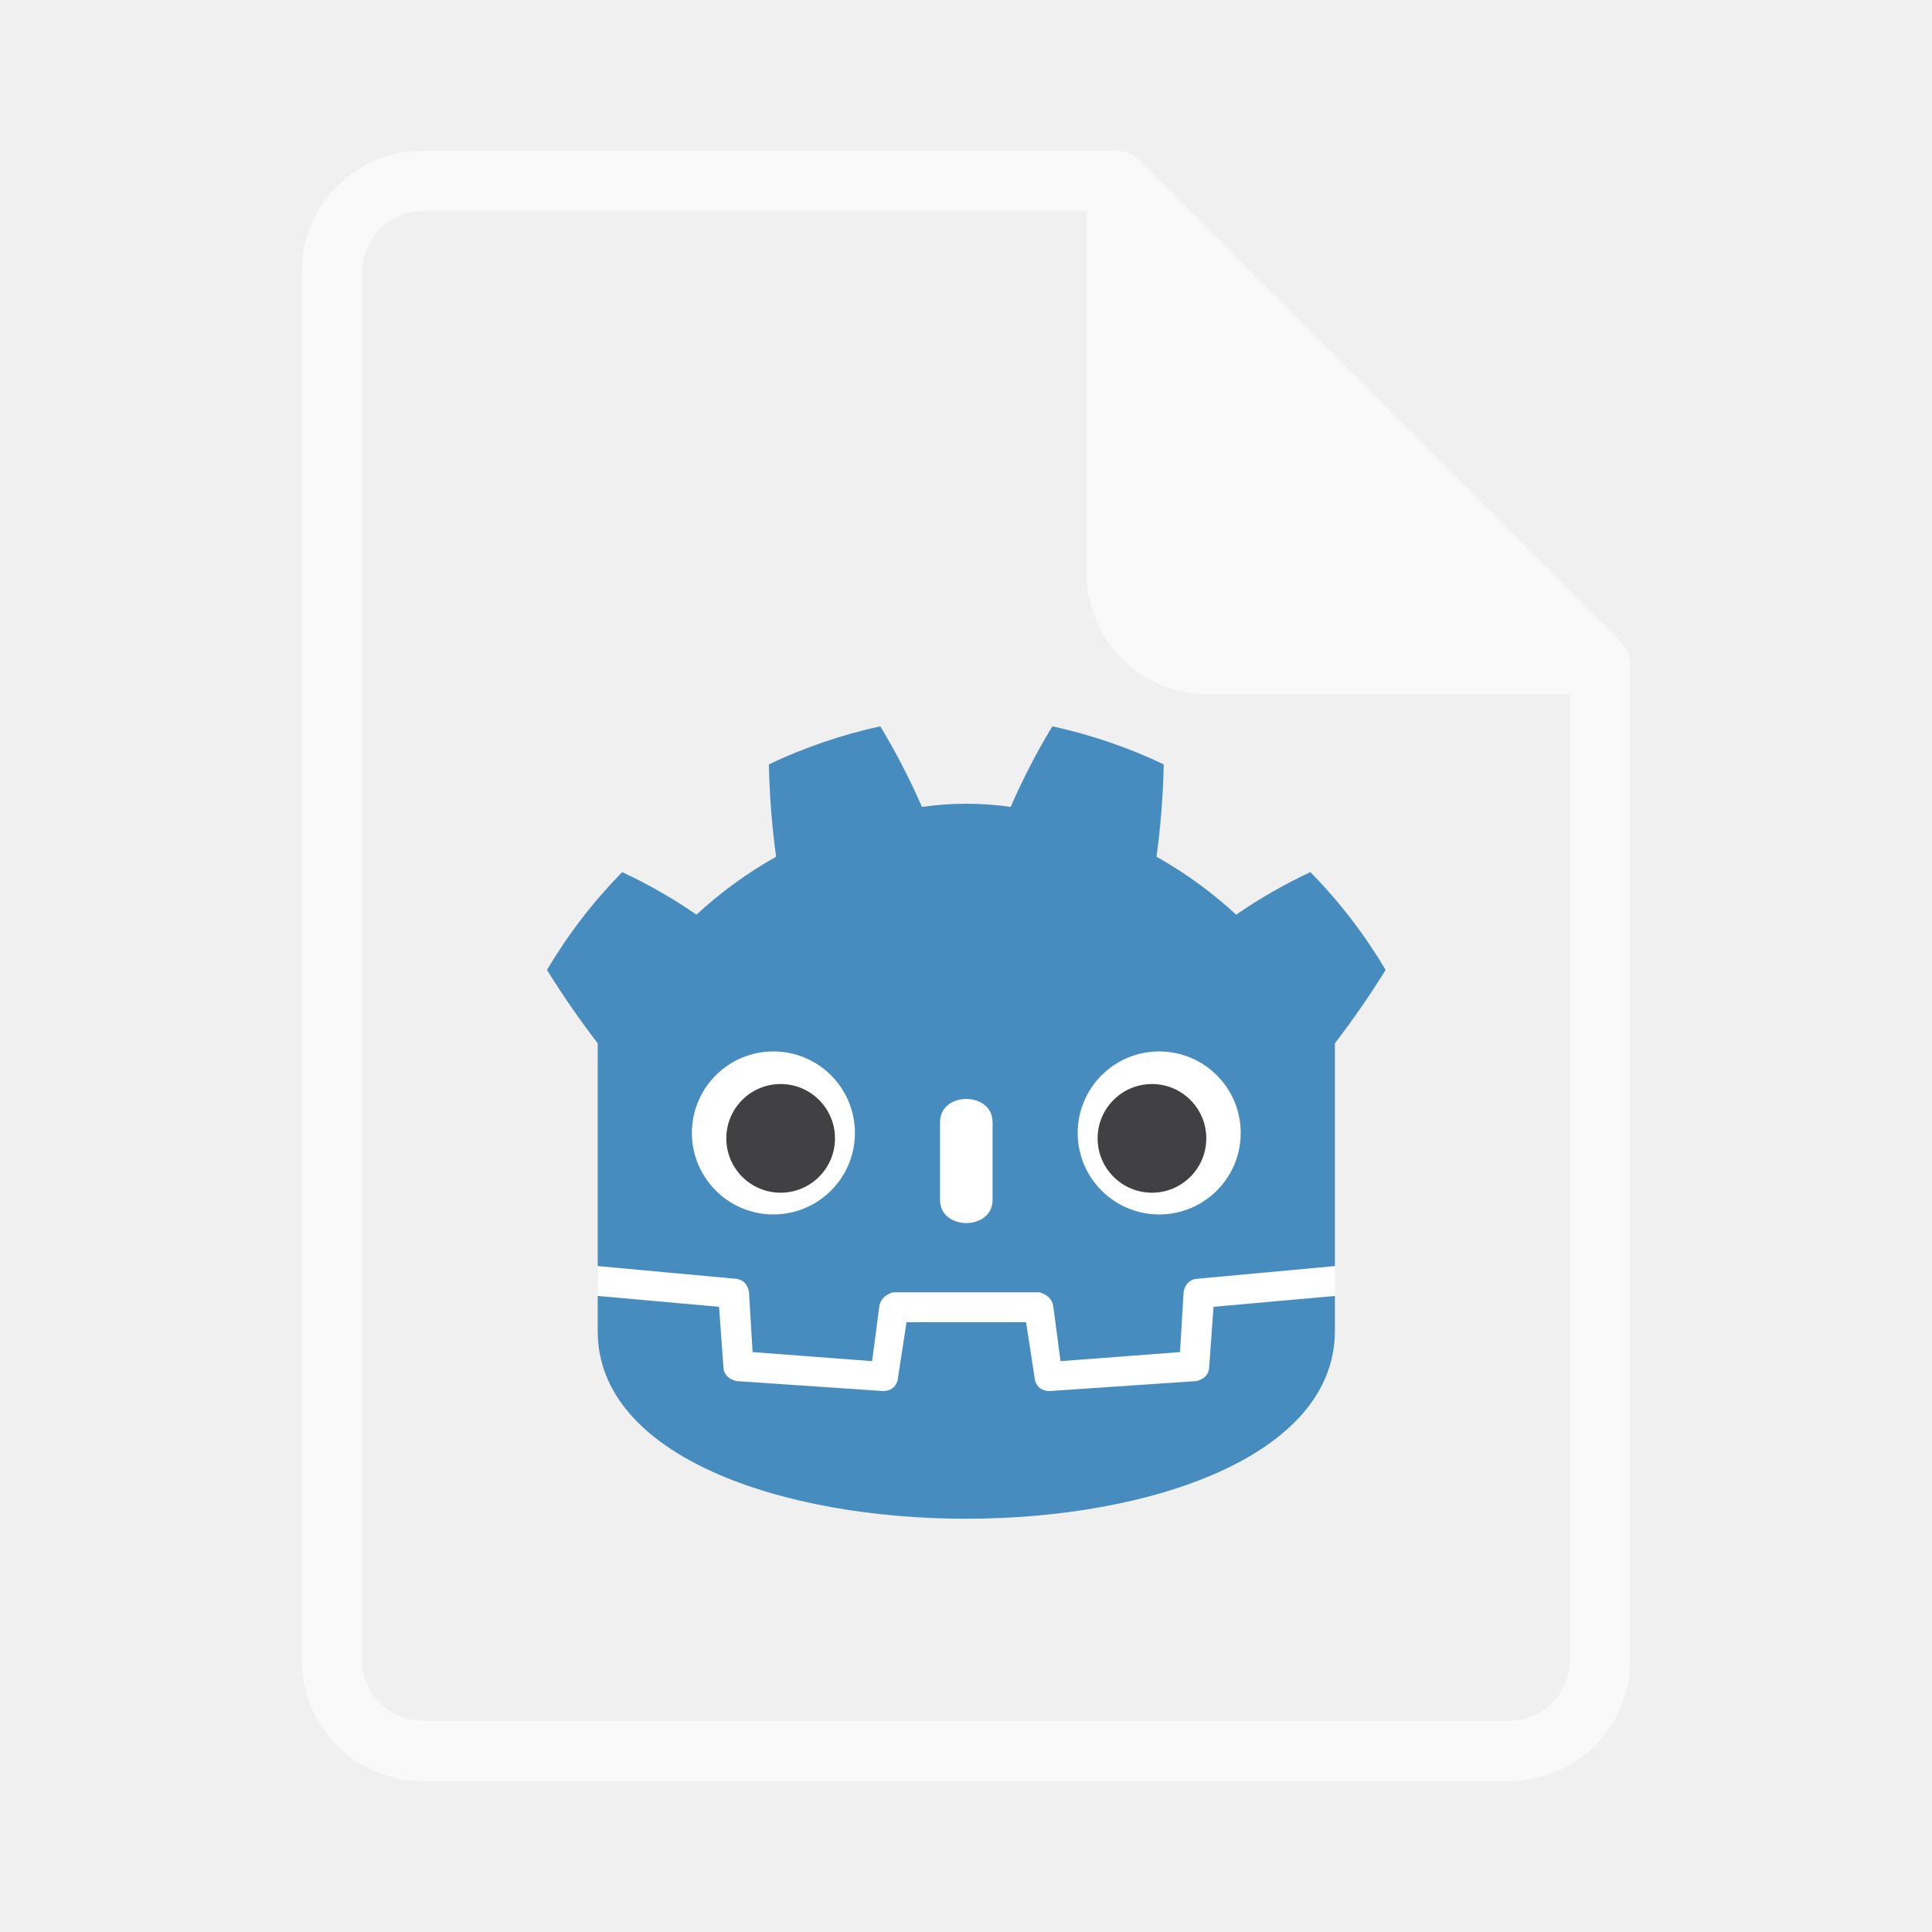
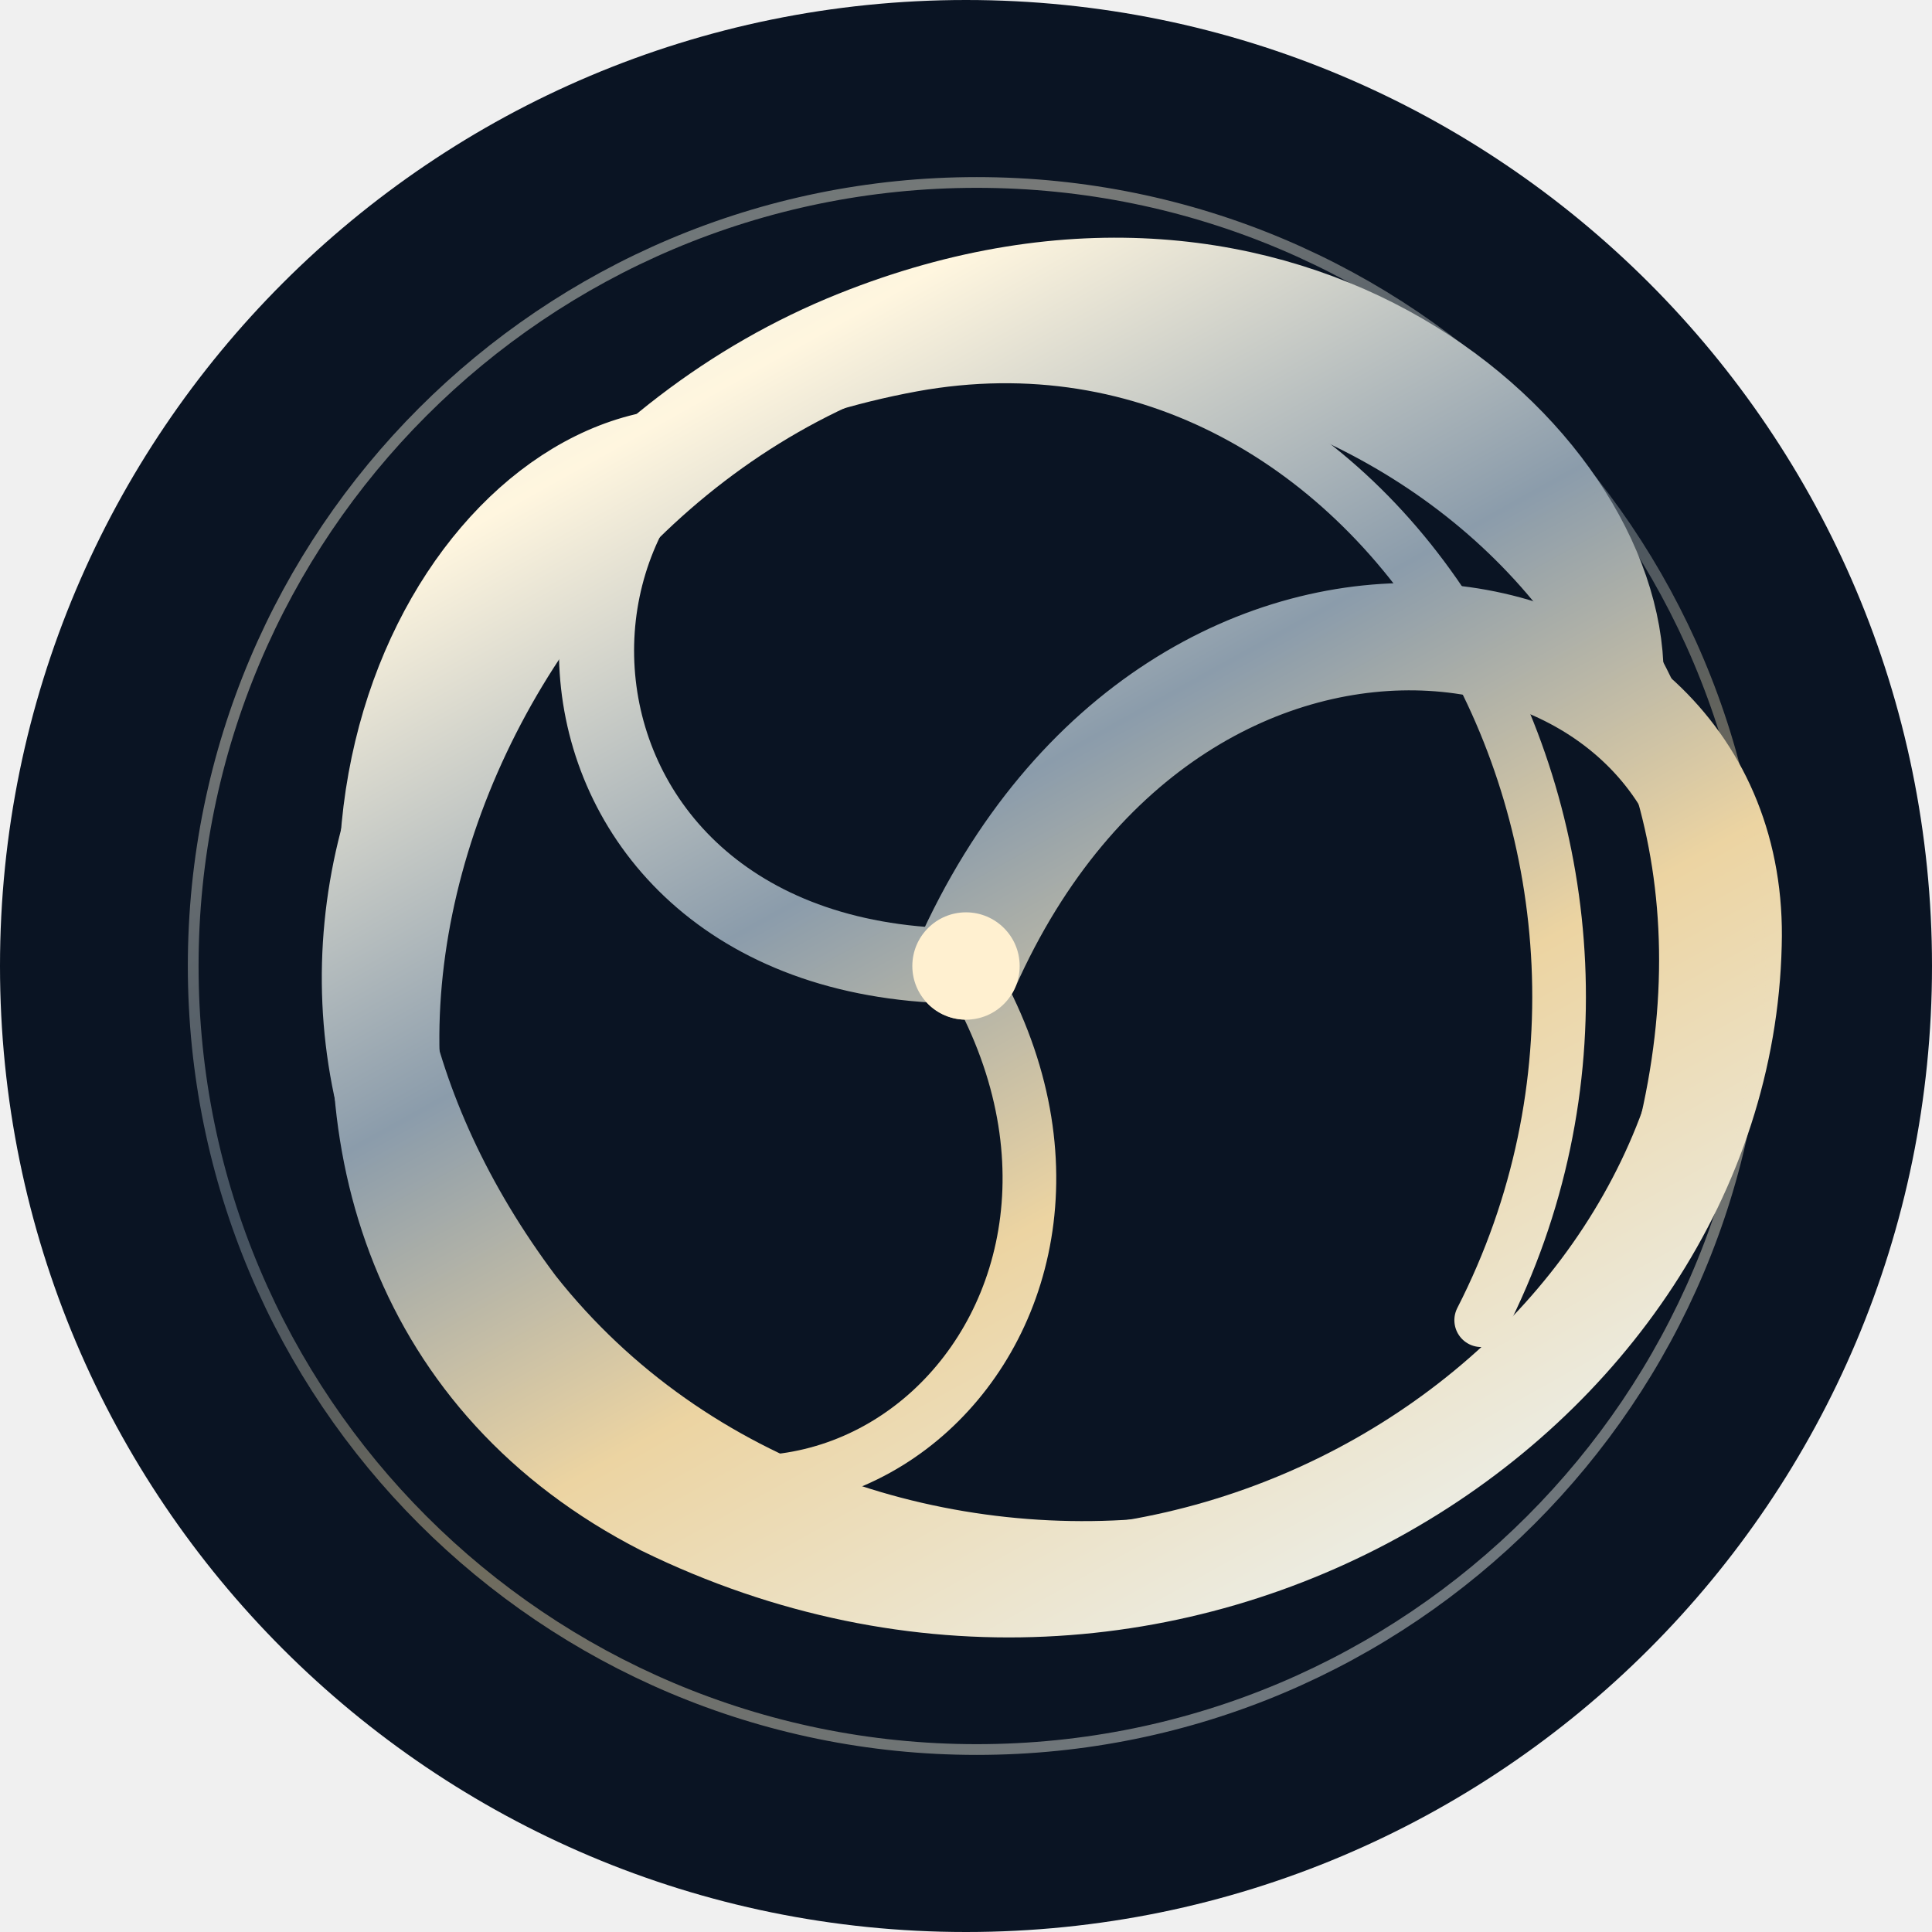
- <svg xmlns="http://www.w3.org/2000/svg" width="64" height="64">
-   <g fill="#fff" transform="matrix(.03 0 0 .03 16.65 21.75)">
-     <path d="M105 673v33q407 354 814 0v-33z" />
-     <path fill="#478cbf" d="m105 673 152 14q12 1 15 14l4 67 132 10 8-61q2-11 15-15h162q13 4 15 15l8 61 132-10 4-67q3-13 15-14l152-14V427q30-39 56-81-35-59-83-108-43 20-82 47-40-37-88-64 7-51 8-102-59-28-123-42-26 43-46 89-49-7-98 0-20-46-46-89-64 14-123 42 1 51 8 102-48 27-88 64-39-27-82-47-48 49-83 108 26 42 56 81zm0 33v39c0 276 813 276 814 0v-39l-134 12-5 69q-2 10-14 13l-162 11q-12 0-16-11l-10-65H446l-10 65q-4 11-16 11l-162-11q-12-3-14-13l-5-69z" />
-     <path d="M483 600c0 34 58 34 58 0v-86c0-34-58-34-58 0z" />
-     <circle cx="725" cy="526" r="90" />
-     <circle cx="299" cy="526" r="90" />
+ <svg xmlns="http://www.w3.org/2000/svg" width="64" height="64" viewBox="-5 0 180 180" fill="none">
+   <rect x="-5" y="0" width="180" height="180" rx="90" fill="#0a1423" />
+   <defs>
+     <linearGradient id="metal" x1="0" y1="0" x2="100" y2="180" gradientUnits="userSpaceOnUse">
+       <stop stop-color="#b4d9ed" />
+       <stop offset=".3" stop-color="#fff6df" />
+       <stop offset=".52" stop-color="#8b9cab" />
+       <stop offset=".7" stop-color="#ecd4a2" />
+       <stop offset="1" stop-color="#ecf7ff" />
+     </linearGradient>
+   </defs>
+   <g stroke="url(#metal)" stroke-linecap="round">
+     <path d="M85 90C105 45 157 54 156 88C155 130 104 163 57 140C12 117 30 50 75 32C115 16 145 43 145 63" stroke-width="10" />
+     <path d="M85 90C42 90 40 39 75 33C121 24 163 57 151 106C141 151 74 159 44 121C17 85 34 47 55 42" stroke-width="7" />
+     <path d="M85 90C105 123 70 155 43 128C11 95 31 43 80 34C124 26 155 80 133 123" stroke-width="5" />
+     <circle cx="86" cy="90" r="73" stroke-width="1" opacity=".45" />
  </g>
-   <g fill="#414042" transform="matrix(.03 0 0 .03 16.65 21.75)">
-     <circle cx="307" cy="532" r="60" />
-     <circle cx="717" cy="532" r="60" />
-   </g>
-   <path fill="#fff" fill-opacity=".6" d="M14 5a4 4 0 0 0-4 4v46a4 4 0 0 0 4 4h36a4 4 0 0 0 4-4V22a1 1 0 0 0-.285-.707l-16-16A1 1 0 0 0 37 5zm0 2h22v12a4 4 0 0 0 4 4h12v32a2 2 0 0 1-2 2H14a2 2 0 0 1-2-2V9a2 2 0 0 1 2-2z" />
+   <circle cx="85" cy="90" r="5" fill="#fff0d0" />
</svg>
